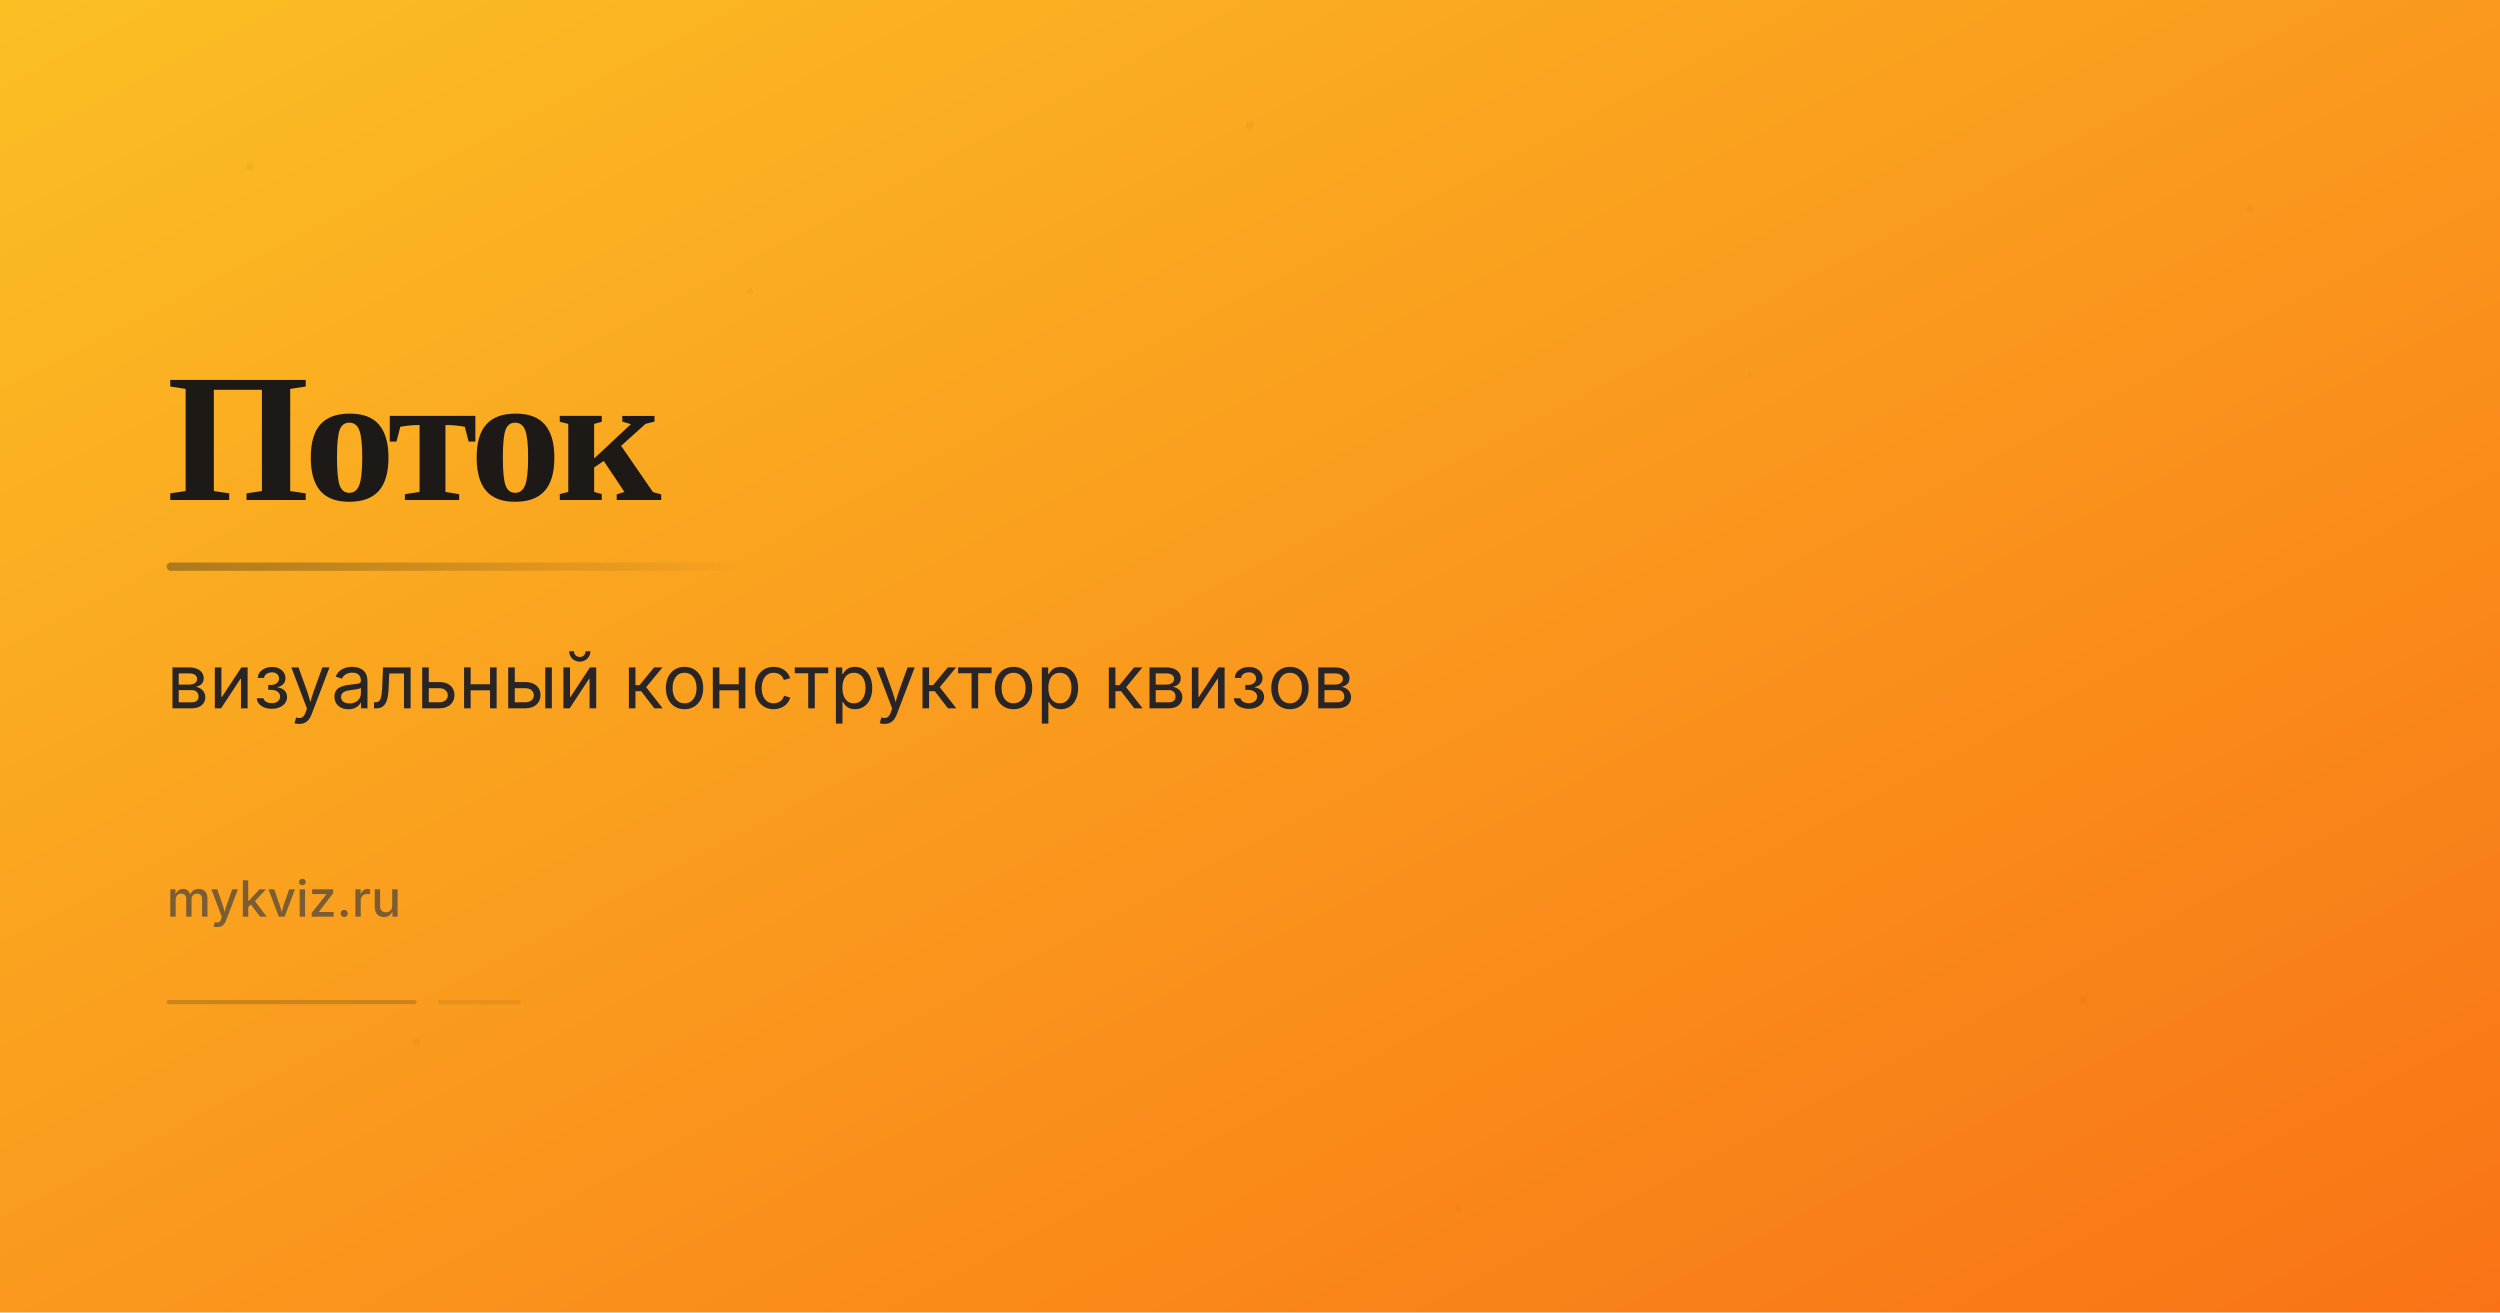
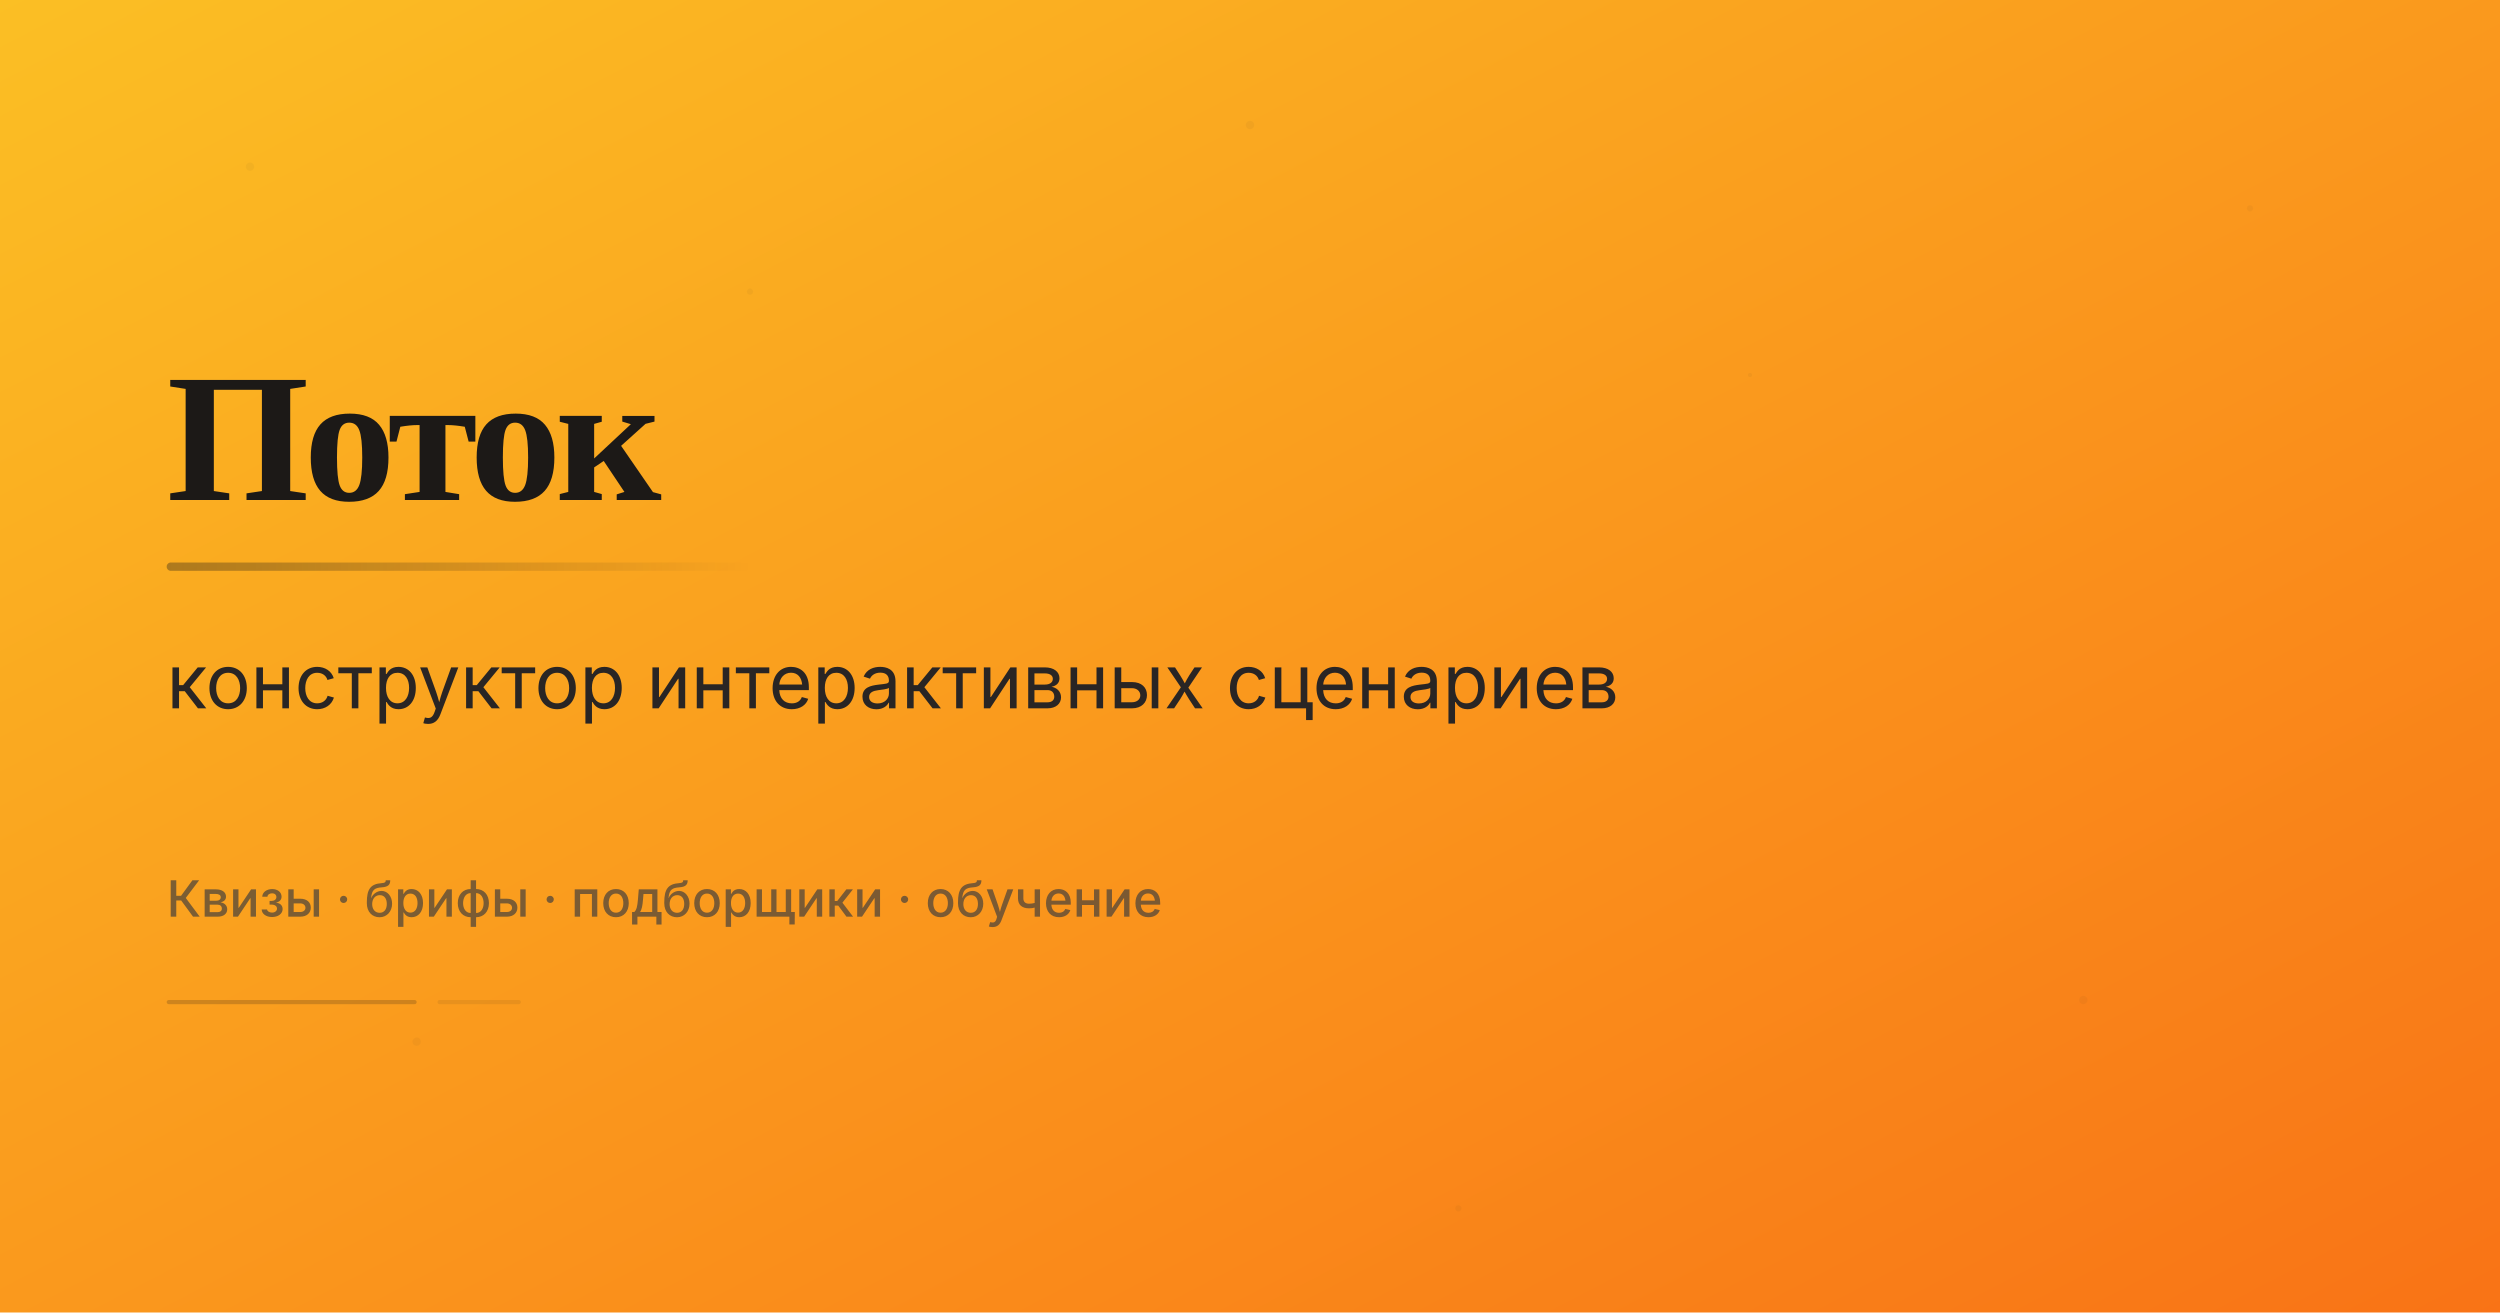
<svg xmlns="http://www.w3.org/2000/svg" width="1200" height="630" viewBox="0 0 1200 630">
  <defs>
    <linearGradient id="bg" x1="0" y1="0" x2="1" y2="1">
      <stop offset="0%" stop-color="#fbbf24" />
      <stop offset="100%" stop-color="#f97316" />
    </linearGradient>
    <linearGradient id="line" x1="0" y1="0" x2="1" y2="0">
      <stop offset="0%" stop-color="#1c1917" stop-opacity="0.35" />
      <stop offset="100%" stop-color="#1c1917" stop-opacity="0" />
    </linearGradient>
  </defs>
  <rect width="1200" height="630" fill="url(#bg)" />
  <g fill="#1c1917" opacity="0.04">
    <circle cx="120" cy="80" r="2" />
    <circle cx="360" cy="140" r="1.5" />
    <circle cx="600" cy="60" r="2" />
    <circle cx="840" cy="180" r="1" />
    <circle cx="1080" cy="100" r="1.5" />
    <circle cx="200" cy="500" r="2" />
    <circle cx="700" cy="580" r="1.5" />
    <circle cx="1000" cy="480" r="2" />
  </g>
  <text x="80" y="240" font-family="Georgia, 'Times New Roman', serif" font-size="88" font-weight="700" fill="#1c1917" letter-spacing="-0.03em">
    Поток
  </text>
  <rect x="80" y="270" width="280" height="4" rx="2" fill="url(#line)" />
  <text x="80" y="340" font-family="system-ui, -apple-system, sans-serif" font-size="36" font-weight="400" fill="#292524">
-     визуальный конструктор квизов
+     конструктор интерактивных сценариев
  </text>
  <text x="80" y="440" font-family="system-ui, -apple-system, sans-serif" font-size="24" font-weight="500" fill="#44403c" opacity="0.7">
-     mykviz.ru
+     Квизы · брифы · подборщики · обучение
  </text>
  <g transform="translate(80, 480)">
    <rect width="120" height="2" rx="1" fill="#1c1917" opacity="0.2" />
    <rect x="130" width="40" height="2" rx="1" fill="#1c1917" opacity="0.08" />
  </g>
</svg>
